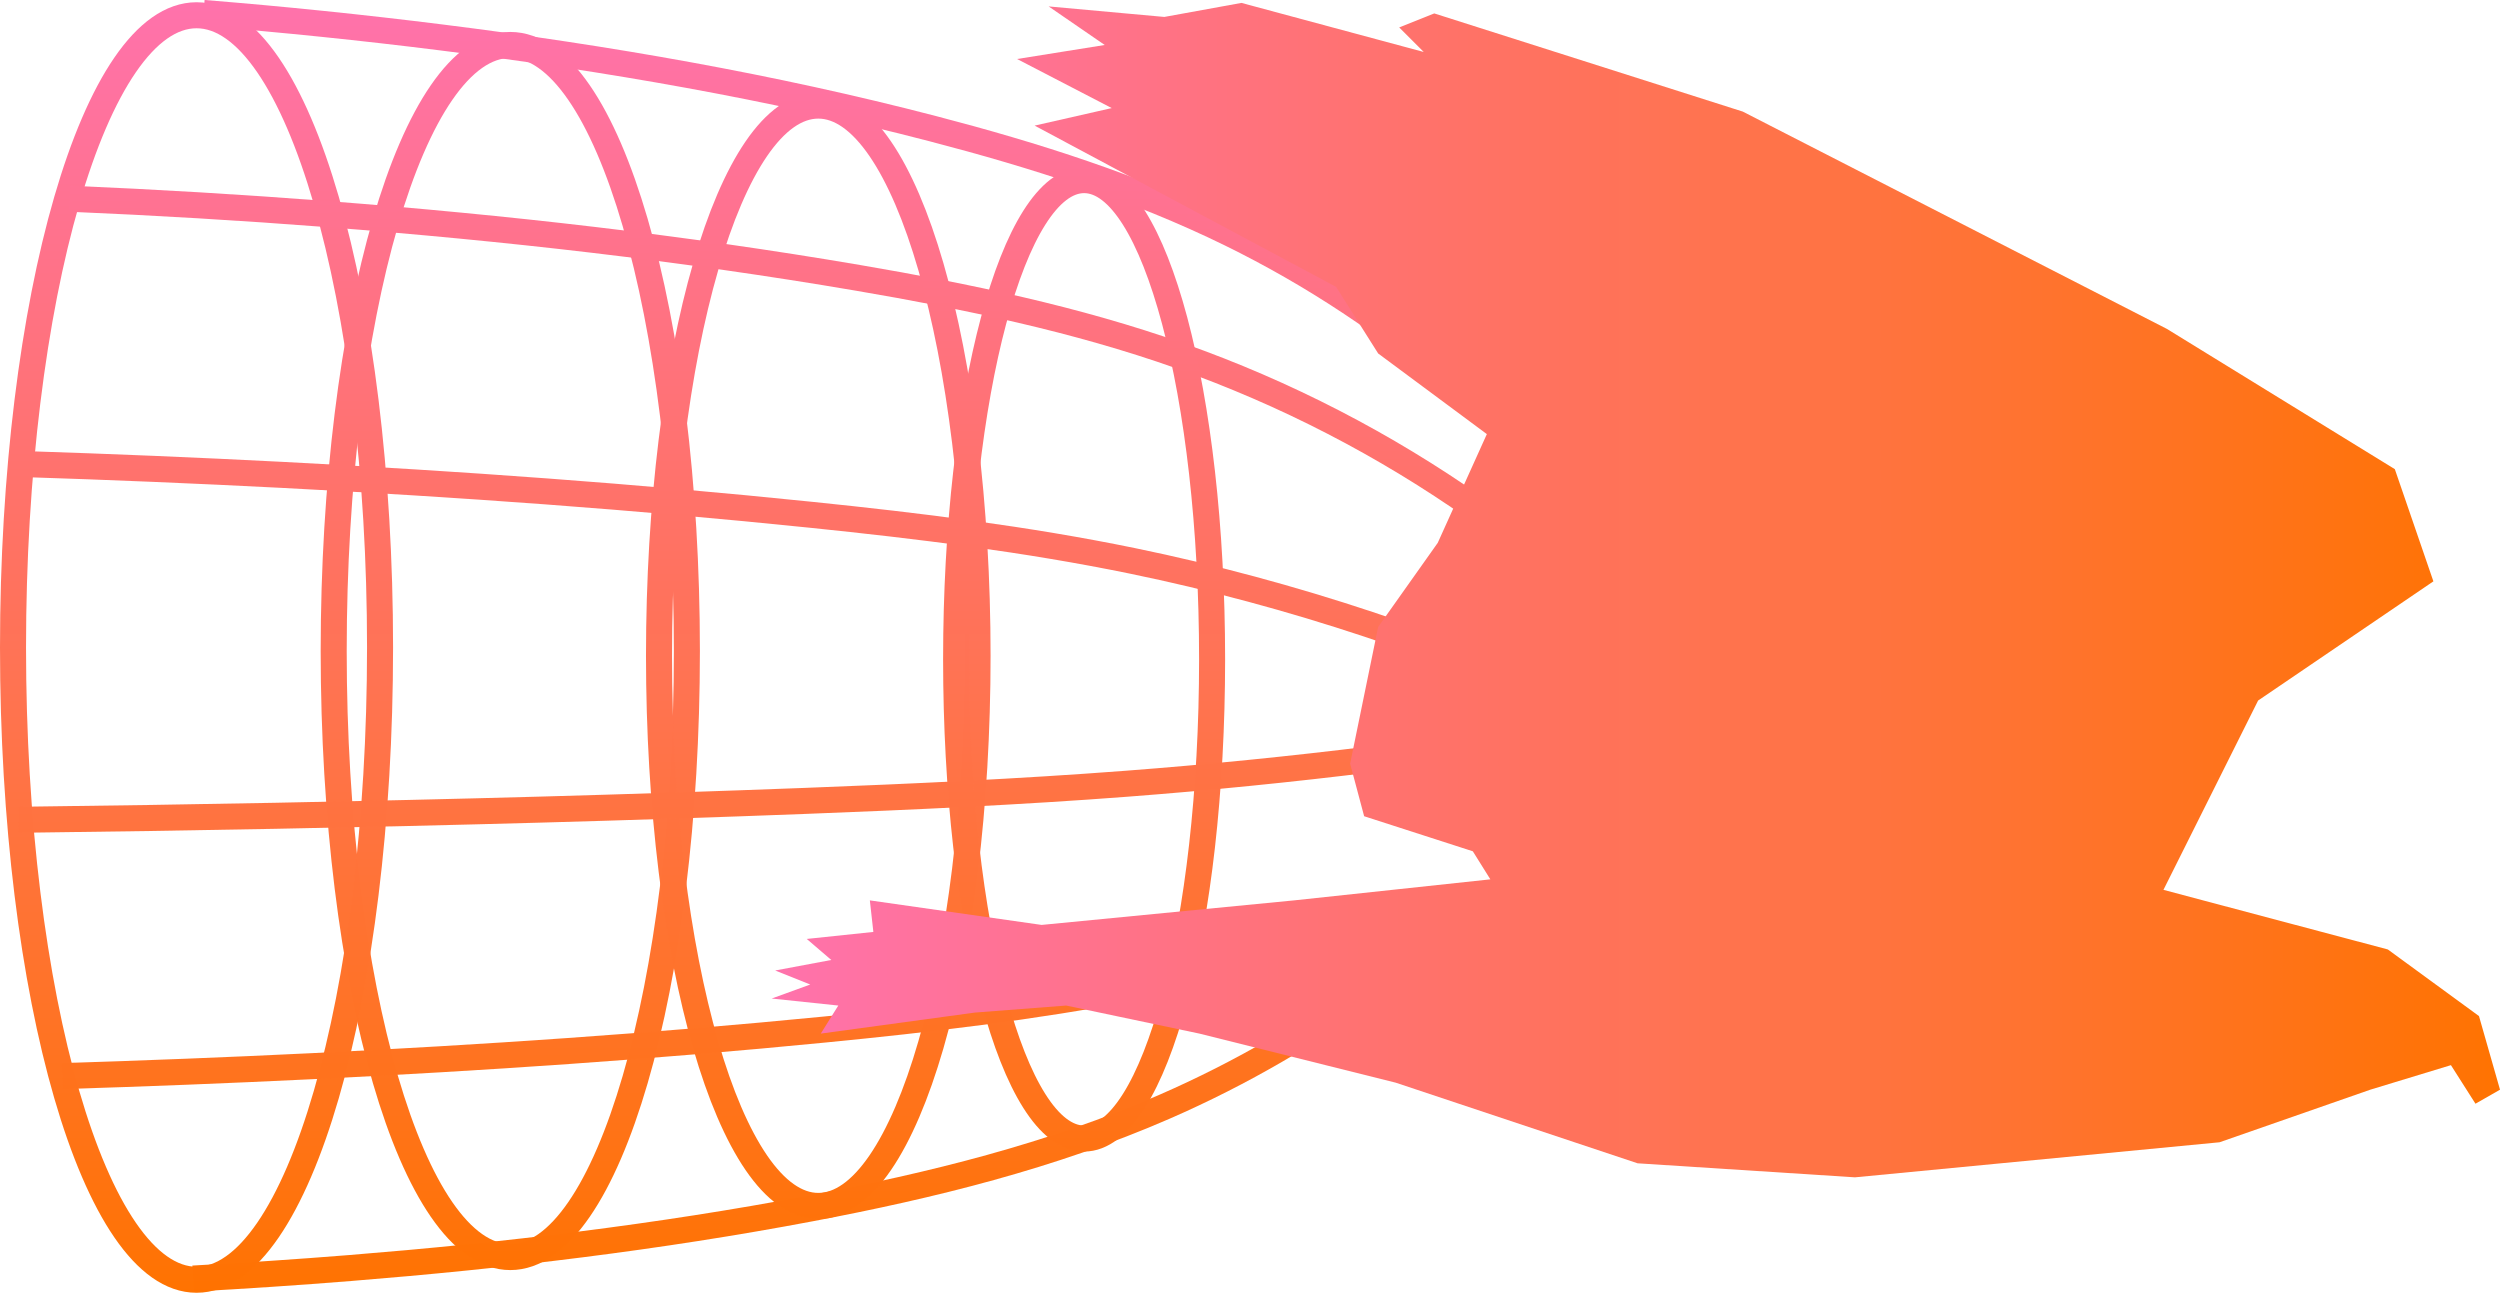
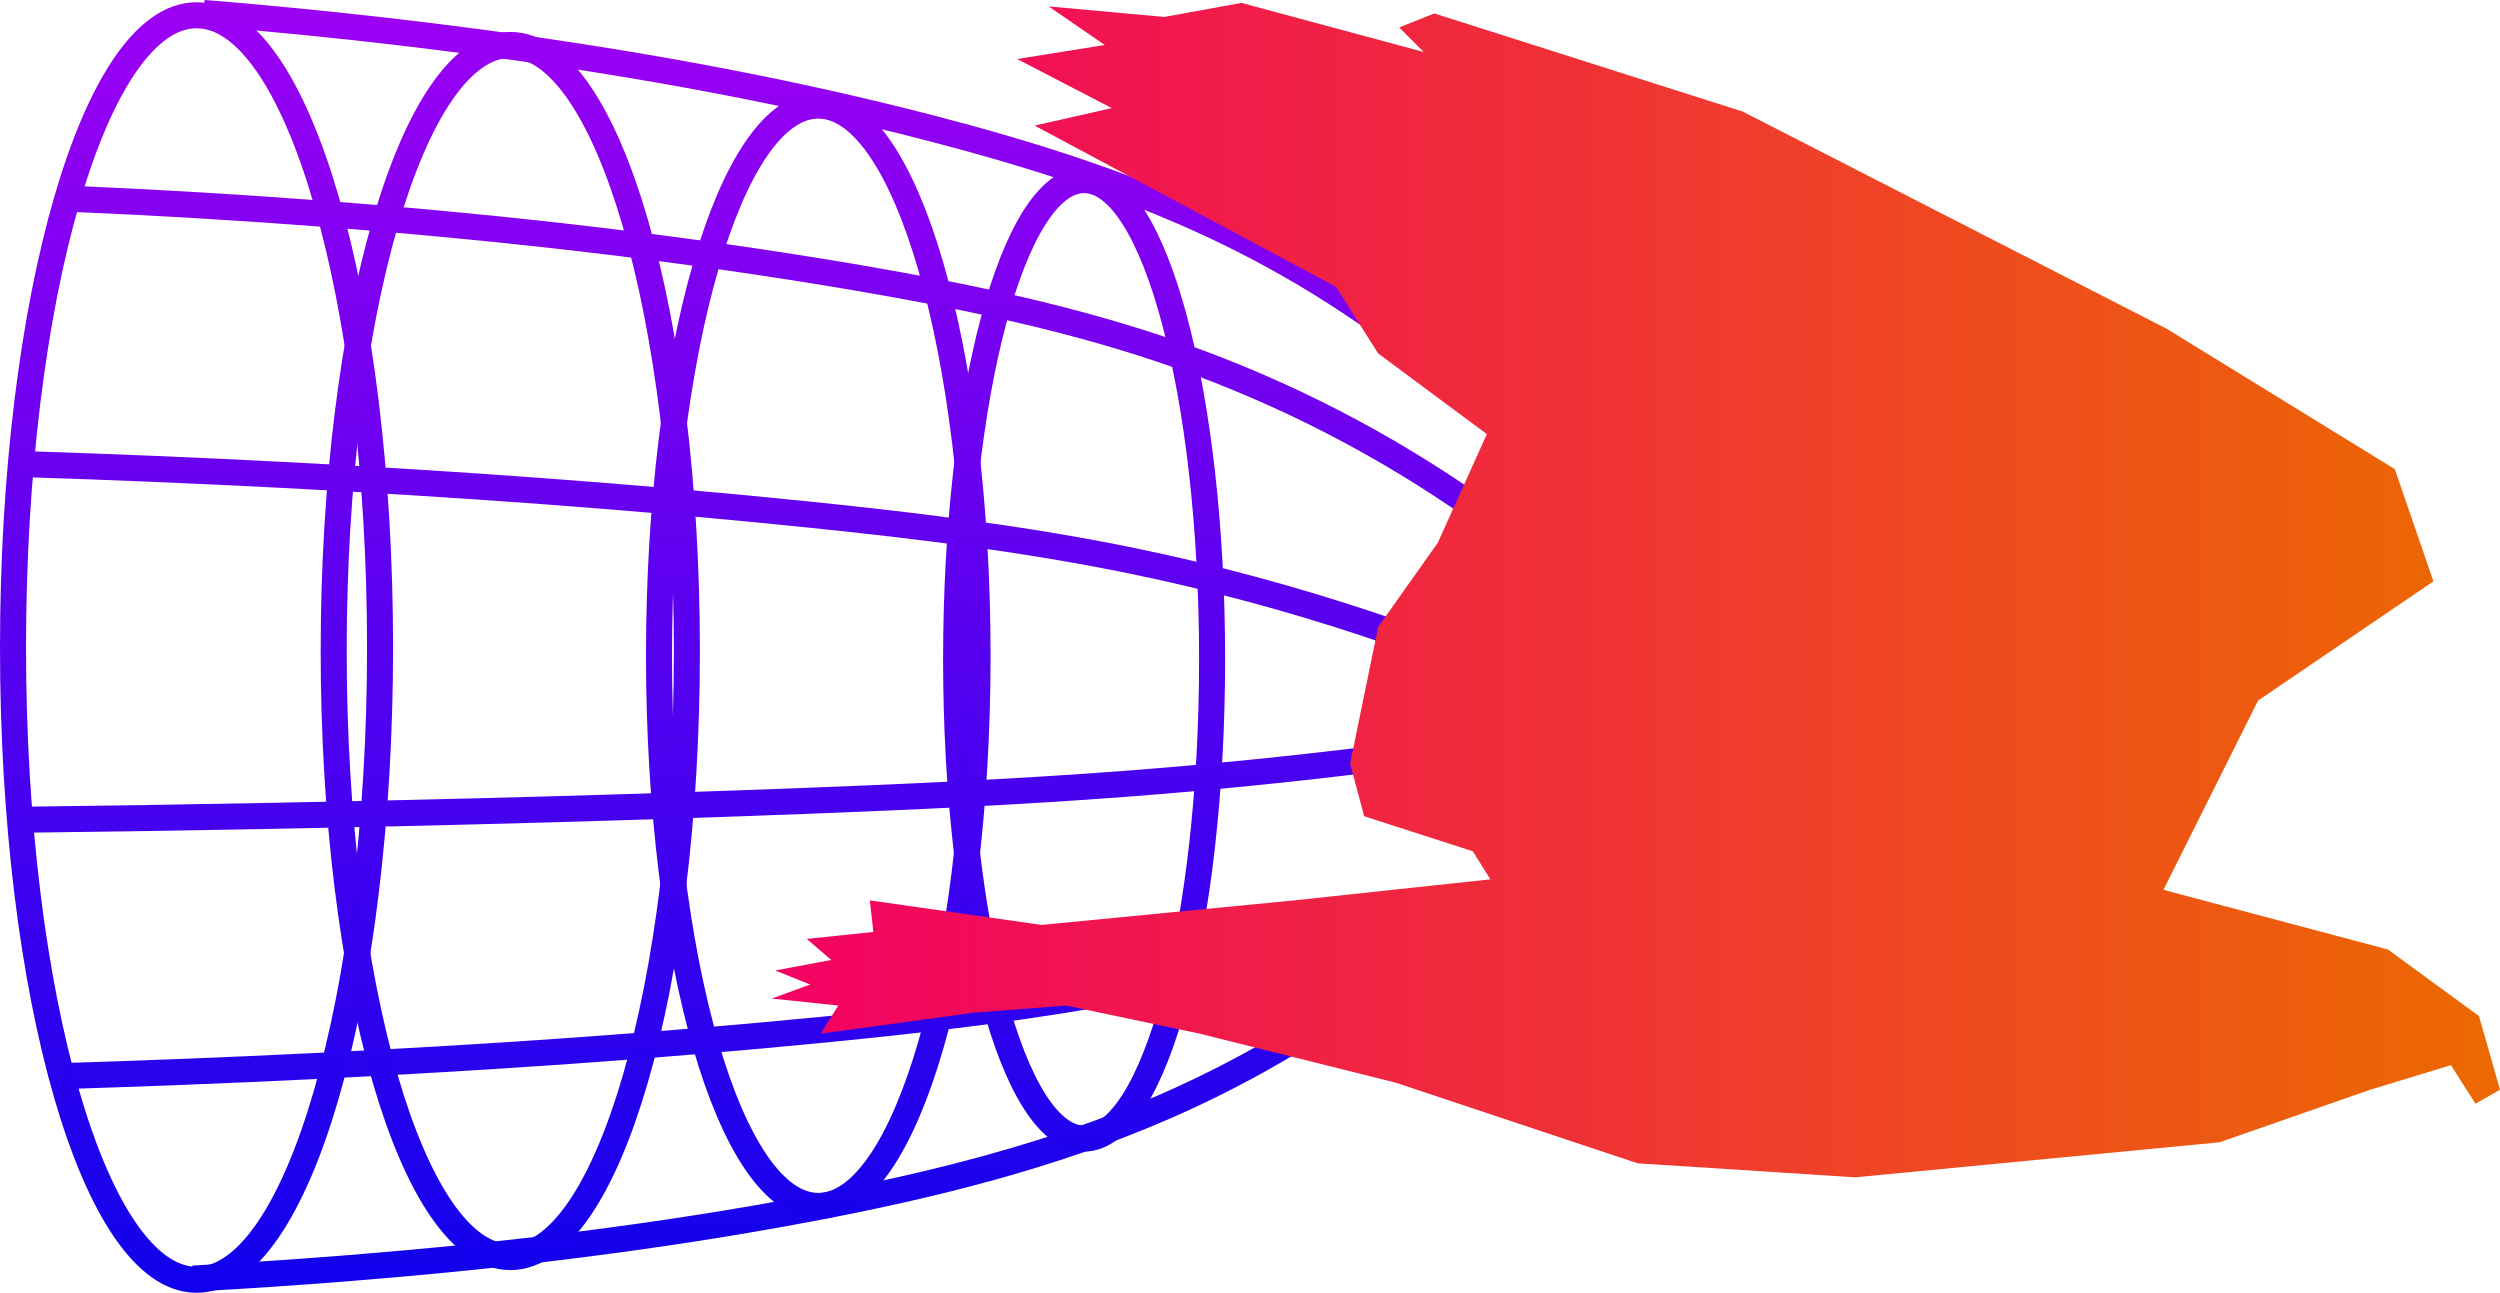
<svg xmlns="http://www.w3.org/2000/svg" xmlns:ns1="http://www.openswatchbook.org/uri/2009/osb" xmlns:xlink="http://www.w3.org/1999/xlink" width="720.361" height="372.505" viewBox="0 0 720.361 372.505" version="1.1" id="SVGRoot">
  <defs id="defs18">
-     <linearGradient id="linearGradient1525">
-       <stop style="stop-color:#ff72ac;stop-opacity:1;" offset="0" id="stop1521" />
-       <stop style="stop-color:#ff7200;stop-opacity:0.996" offset="1" id="stop1523" />
+     <linearGradient id="linearGradient886">
+       <stop style="stop-color:#9d00f3;stop-opacity:1" offset="0" id="stop882" />
+       <stop style="stop-color:#0f00ec;stop-opacity:0.996" offset="1" id="stop884" />
+     </linearGradient>
+     <linearGradient id="linearGradient878">
+       <stop style="stop-color:#f30064;stop-opacity:1" offset="0" id="stop874" />
+       <stop style="stop-color:#ec6900;stop-opacity:0.996" offset="1" id="stop876" />
    </linearGradient>
    <linearGradient id="linearGradient892" ns1:paint="solid">
      <stop style="stop-color:#000000;stop-opacity:1;" offset="0" id="stop890" />
    </linearGradient>
-     <linearGradient xlink:href="#linearGradient1525" id="linearGradient1527" x1="233.297" y1="297.49" x2="731.399" y2="297.49" gradientUnits="userSpaceOnUse" spreadMethod="pad" gradientTransform="translate(-6.841119,-123.3763)" />
-     <linearGradient xlink:href="#linearGradient1525" id="linearGradient4027" x1="302.338" y1="648.332" x2="674.843" y2="648.332" gradientUnits="userSpaceOnUse" />
-     <linearGradient xlink:href="#linearGradient1525" id="linearGradient4049" gradientUnits="userSpaceOnUse" x1="302.338" y1="648.332" x2="674.843" y2="648.332" />
-     <linearGradient xlink:href="#linearGradient1525" id="linearGradient4051" gradientUnits="userSpaceOnUse" x1="302.338" y1="648.332" x2="674.843" y2="648.332" />
-     <linearGradient xlink:href="#linearGradient1525" id="linearGradient4053" gradientUnits="userSpaceOnUse" x1="302.338" y1="648.332" x2="674.843" y2="648.332" />
-     <linearGradient xlink:href="#linearGradient1525" id="linearGradient4055" gradientUnits="userSpaceOnUse" x1="302.338" y1="648.332" x2="674.843" y2="648.332" />
-     <linearGradient xlink:href="#linearGradient1525" id="linearGradient4057" gradientUnits="userSpaceOnUse" x1="302.338" y1="648.332" x2="674.843" y2="648.332" gradientTransform="matrix(1,0,0.01541783,1,-9.918036,0)" />
-     <linearGradient xlink:href="#linearGradient1525" id="linearGradient4059" gradientUnits="userSpaceOnUse" x1="302.338" y1="648.332" x2="674.843" y2="648.332" />
-     <linearGradient xlink:href="#linearGradient1525" id="linearGradient4061" gradientUnits="userSpaceOnUse" x1="302.338" y1="648.332" x2="674.843" y2="648.332" />
-     <linearGradient xlink:href="#linearGradient1525" id="linearGradient4063" gradientUnits="userSpaceOnUse" x1="302.338" y1="648.332" x2="674.843" y2="648.332" />
-     <linearGradient xlink:href="#linearGradient1525" id="linearGradient4065" gradientUnits="userSpaceOnUse" x1="302.338" y1="648.332" x2="674.843" y2="648.332" />
-     <linearGradient xlink:href="#linearGradient1525" id="linearGradient4067" gradientUnits="userSpaceOnUse" x1="302.338" y1="648.332" x2="674.843" y2="648.332" />
+     <linearGradient xlink:href="#linearGradient878" id="linearGradient1527" x1="233.297" y1="297.49" x2="731.399" y2="297.49" gradientUnits="userSpaceOnUse" spreadMethod="pad" gradientTransform="translate(-6.841119,-123.3763)" />
+     <linearGradient xlink:href="#linearGradient886" id="linearGradient880" gradientUnits="userSpaceOnUse" x1="302.338" y1="648.332" x2="674.843" y2="648.332" />
  </defs>
  <g id="layer1" transform="translate(-4.148145,-4.076117)">
-     <g id="g4019" style="stroke:url(#linearGradient4027)" transform="rotate(90,581.0556,282.7935)">
-       <path style="fill:none;stroke:url(#linearGradient4049);stroke-width:7.5;stroke-linecap:butt;stroke-linejoin:miter;stroke-miterlimit:3.9;stroke-dasharray:none;stroke-dashoffset:0;stroke-opacity:1" d="m 413.152,439.416 c -17.212,19.905 -31.851,42.033 -43.437,65.66 -13.386,27.298 -22.646,56.44 -30.305,85.863 -12.085,46.433 -20.288,93.815 -26.264,141.421 -2.867,22.84 -5.225,45.745 -7.071,68.69" id="path57" />
-       <path style="fill:none;stroke:url(#linearGradient4051);stroke-width:7.5;stroke-linecap:butt;stroke-linejoin:miter;stroke-miterlimit:3.9;stroke-dasharray:none;stroke-dashoffset:0;stroke-opacity:1" d="m 584.872,461.632 c 14.482,19.345 26.715,40.373 36.371,62.525 14.161,32.486 22.707,67.144 29.299,101.964 8.303,43.86 13.605,88.25 17.175,132.745 1.208,15.056 2.218,30.128 3.031,45.21" id="path61" />
-       <ellipse style="fill:none;fill-opacity:1;fill-rule:evenodd;stroke:url(#linearGradient4053);stroke-width:7.5;stroke-miterlimit:3.9;stroke-dasharray:none;stroke-dashoffset:0;stroke-opacity:1" id="path65" cx="489.924" cy="712.663" rx="174.629" ry="50.885" />
-       <ellipse style="fill:none;fill-opacity:1;fill-rule:evenodd;stroke:url(#linearGradient4055);stroke-width:7.5;stroke-miterlimit:3.9;stroke-dasharray:none;stroke-dashoffset:0;stroke-opacity:1" id="path65-5" cx="488.914" cy="803.071" rx="182.179" ry="52.88" />
-       <path style="fill:none;stroke:url(#linearGradient4057);stroke-width:7.5;stroke-linecap:butt;stroke-linejoin:miter;stroke-miterlimit:3.9;stroke-dasharray:none;stroke-dashoffset:0;stroke-opacity:1" d="m 448.917,434.345 c -18.476,26.259 -33.339,55.056 -44.039,85.328 -10.622,30.051 -17.116,61.399 -22.479,92.817 -8.639,50.611 -14.42,101.684 -18.365,152.876 -1.906,24.723 -3.384,49.48 -4.434,74.254" id="path57-4" />
-       <ellipse style="fill:none;fill-opacity:1;fill-rule:evenodd;stroke:url(#linearGradient4059);stroke-width:7.5;stroke-miterlimit:3.9;stroke-dasharray:none;stroke-dashoffset:0;stroke-opacity:1" id="path65-4" cx="491.291" cy="623.917" rx="158.526" ry="45.894" />
-       <path style="fill:none;stroke:url(#linearGradient4061);stroke-width:7.5;stroke-linecap:butt;stroke-linejoin:miter;stroke-miterlimit:3.9;stroke-dasharray:none;stroke-dashoffset:0;stroke-opacity:1" d="m 485.125,456.874 c -0.981,2.815 -1.942,5.637 -2.882,8.465 -7.414,22.304 -13.557,45.033 -18.292,68.055 -6.284,30.554 -10.079,61.563 -13.278,92.592 -5.228,50.716 -8.88,101.587 -11.507,152.505 -1.273,24.68 -2.306,49.373 -3.098,74.074" id="path57-4-6" />
-       <path style="fill:none;stroke:url(#linearGradient4063);stroke-width:7.5;stroke-linecap:butt;stroke-linejoin:miter;stroke-miterlimit:3.9;stroke-dasharray:none;stroke-dashoffset:0;stroke-opacity:1" d="m 521.079,464.294 c 2.919,23.548 5.283,47.165 7.09,70.825 2.354,30.829 3.76,61.722 4.946,92.617 1.952,50.832 3.31,101.686 4.287,152.546 0.474,24.696 0.859,49.395 1.154,74.094" id="path57-4-6-9" />
-       <path style="fill:none;stroke:url(#linearGradient4065);stroke-width:7.5;stroke-linecap:butt;stroke-linejoin:miter;stroke-miterlimit:3.9;stroke-dasharray:none;stroke-dashoffset:0;stroke-opacity:1" d="m 569.378,463.929 c 7.145,22.504 12.977,45.426 17.454,68.609 5.725,29.644 9.232,59.672 12.177,89.72 4.819,49.153 8.15,98.444 10.554,147.773 1.165,23.916 2.112,47.842 2.841,71.776" id="path57-4-6-9-1" />
-       <ellipse style="fill:none;fill-opacity:1;fill-rule:evenodd;stroke:url(#linearGradient4067);stroke-width:7.5;stroke-miterlimit:3.9;stroke-dasharray:none;stroke-dashoffset:0;stroke-opacity:1" id="path65-4-6" cx="492.321" cy="547.321" rx="138.083" ry="36.88" />
+     <g id="g4019" style="stroke:url(#linearGradient880)" transform="rotate(90,581.0556,282.7935)">
+       <path style="fill:none;stroke:url(#linearGradient880);stroke-width:7.5;stroke-linecap:butt;stroke-linejoin:miter;stroke-miterlimit:3.9;stroke-dasharray:none;stroke-dashoffset:0;stroke-opacity:1" d="m 413.152,439.416 c -17.212,19.905 -31.851,42.033 -43.437,65.66 -13.386,27.298 -22.646,56.44 -30.305,85.863 -12.085,46.433 -20.288,93.815 -26.264,141.421 -2.867,22.84 -5.225,45.745 -7.071,68.69" id="path57" />
+       <path style="fill:none;stroke:url(#linearGradient880);stroke-width:7.5;stroke-linecap:butt;stroke-linejoin:miter;stroke-miterlimit:3.9;stroke-dasharray:none;stroke-dashoffset:0;stroke-opacity:1" d="m 584.872,461.632 c 14.482,19.345 26.715,40.373 36.371,62.525 14.161,32.486 22.707,67.144 29.299,101.964 8.303,43.86 13.605,88.25 17.175,132.745 1.208,15.056 2.218,30.128 3.031,45.21" id="path61" />
+       <ellipse style="fill:none;fill-opacity:1;fill-rule:evenodd;stroke:url(#linearGradient880);stroke-width:7.5;stroke-miterlimit:3.9;stroke-dasharray:none;stroke-dashoffset:0;stroke-opacity:1" id="path65" cx="489.924" cy="712.663" rx="174.629" ry="50.885" />
+       <ellipse style="fill:none;fill-opacity:1;fill-rule:evenodd;stroke:url(#linearGradient880);stroke-width:7.5;stroke-miterlimit:3.9;stroke-dasharray:none;stroke-dashoffset:0;stroke-opacity:1" id="path65-5" cx="488.914" cy="803.071" rx="182.179" ry="52.88" />
+       <path style="fill:none;stroke:url(#linearGradient880);stroke-width:7.5;stroke-linecap:butt;stroke-linejoin:miter;stroke-miterlimit:3.9;stroke-dasharray:none;stroke-dashoffset:0;stroke-opacity:1" d="m 448.917,434.345 c -18.476,26.259 -33.339,55.056 -44.039,85.328 -10.622,30.051 -17.116,61.399 -22.479,92.817 -8.639,50.611 -14.42,101.684 -18.365,152.876 -1.906,24.723 -3.384,49.48 -4.434,74.254" id="path57-4" />
+       <ellipse style="fill:none;fill-opacity:1;fill-rule:evenodd;stroke:url(#linearGradient880);stroke-width:7.5;stroke-miterlimit:3.9;stroke-dasharray:none;stroke-dashoffset:0;stroke-opacity:1" id="path65-4" cx="491.291" cy="623.917" rx="158.526" ry="45.894" />
+       <path style="fill:none;stroke:url(#linearGradient880);stroke-width:7.5;stroke-linecap:butt;stroke-linejoin:miter;stroke-miterlimit:3.9;stroke-dasharray:none;stroke-dashoffset:0;stroke-opacity:1" d="m 485.125,456.874 c -0.981,2.815 -1.942,5.637 -2.882,8.465 -7.414,22.304 -13.557,45.033 -18.292,68.055 -6.284,30.554 -10.079,61.563 -13.278,92.592 -5.228,50.716 -8.88,101.587 -11.507,152.505 -1.273,24.68 -2.306,49.373 -3.098,74.074" id="path57-4-6" />
+       <path style="fill:none;stroke:url(#linearGradient880);stroke-width:7.5;stroke-linecap:butt;stroke-linejoin:miter;stroke-miterlimit:3.9;stroke-dasharray:none;stroke-dashoffset:0;stroke-opacity:1" d="m 521.079,464.294 c 2.919,23.548 5.283,47.165 7.09,70.825 2.354,30.829 3.76,61.722 4.946,92.617 1.952,50.832 3.31,101.686 4.287,152.546 0.474,24.696 0.859,49.395 1.154,74.094" id="path57-4-6-9" />
+       <path style="fill:none;stroke:url(#linearGradient880);stroke-width:7.5;stroke-linecap:butt;stroke-linejoin:miter;stroke-miterlimit:3.9;stroke-dasharray:none;stroke-dashoffset:0;stroke-opacity:1" d="m 569.378,463.929 c 7.145,22.504 12.977,45.426 17.454,68.609 5.725,29.644 9.232,59.672 12.177,89.72 4.819,49.153 8.15,98.444 10.554,147.773 1.165,23.916 2.112,47.842 2.841,71.776" id="path57-4-6-9-1" />
+       <ellipse style="fill:none;fill-opacity:1;fill-rule:evenodd;stroke:url(#linearGradient880);stroke-width:7.5;stroke-miterlimit:3.9;stroke-dasharray:none;stroke-dashoffset:0;stroke-opacity:1" id="path65-4-6" cx="492.321" cy="547.321" rx="138.083" ry="36.88" />
    </g>
  </g>
  <g id="layer2" transform="translate(-4.148145,-4.076117)">
-     <path style="opacity:1;fill:url(#linearGradient1527);fill-opacity:1;fill-rule:nonzero;stroke:none;stroke-width:1px;stroke-linecap:butt;stroke-linejoin:miter;stroke-opacity:1" d="M 627.535,260.482 654.809,205.933 705.316,171.588 694.205,139.263 628.545,98.857 506.316,36.228 417.423,7.944 l -10.102,4.041 7.071,7.071 -52.528,-14.142 -22.223,4.041 -33.335,-3.03 16.162,11.112 -25.254,4.041 27.274,14.142 -22.223,5.051 86.873,46.467 12.122,19.193 31.315,23.233 -14.142,31.315 -17.173,24.244 -8.081,39.396 4.041,15.152 31.315,10.102 5.051,8.081 -56.569,6.061 -72.731,7.071 -49.497,-7.071 1.01,9.091 -19.193,2.02 7.071,6.061 -16.162,3.03 10.102,4.041 -11.112,4.041 19.193,2.02 -5.051,8.081 44.447,-6.061 26.264,-2.02 38.386,8.081 56.569,14.142 69.701,23.234 62.629,4.041 105.056,-10.102 43.437,-15.152 23.233,-7.071 7.071,11.112 7.071,-4.041 -6.061,-21.213 -26.264,-19.193 z" id="path47" />
+     <path style="opacity:1;fill:url(#linearGradient1527);fill-opacity:1.0;fill-rule:nonzero;stroke:none;stroke-width:1px;stroke-linecap:butt;stroke-linejoin:miter;stroke-opacity:1" d="M 627.535,260.482 654.809,205.933 705.316,171.588 694.205,139.263 628.545,98.857 506.316,36.228 417.423,7.944 l -10.102,4.041 7.071,7.071 -52.528,-14.142 -22.223,4.041 -33.335,-3.03 16.162,11.112 -25.254,4.041 27.274,14.142 -22.223,5.051 86.873,46.467 12.122,19.193 31.315,23.233 -14.142,31.315 -17.173,24.244 -8.081,39.396 4.041,15.152 31.315,10.102 5.051,8.081 -56.569,6.061 -72.731,7.071 -49.497,-7.071 1.01,9.091 -19.193,2.02 7.071,6.061 -16.162,3.03 10.102,4.041 -11.112,4.041 19.193,2.02 -5.051,8.081 44.447,-6.061 26.264,-2.02 38.386,8.081 56.569,14.142 69.701,23.234 62.629,4.041 105.056,-10.102 43.437,-15.152 23.233,-7.071 7.071,11.112 7.071,-4.041 -6.061,-21.213 -26.264,-19.193 z" id="path47" />
  </g>
</svg>
